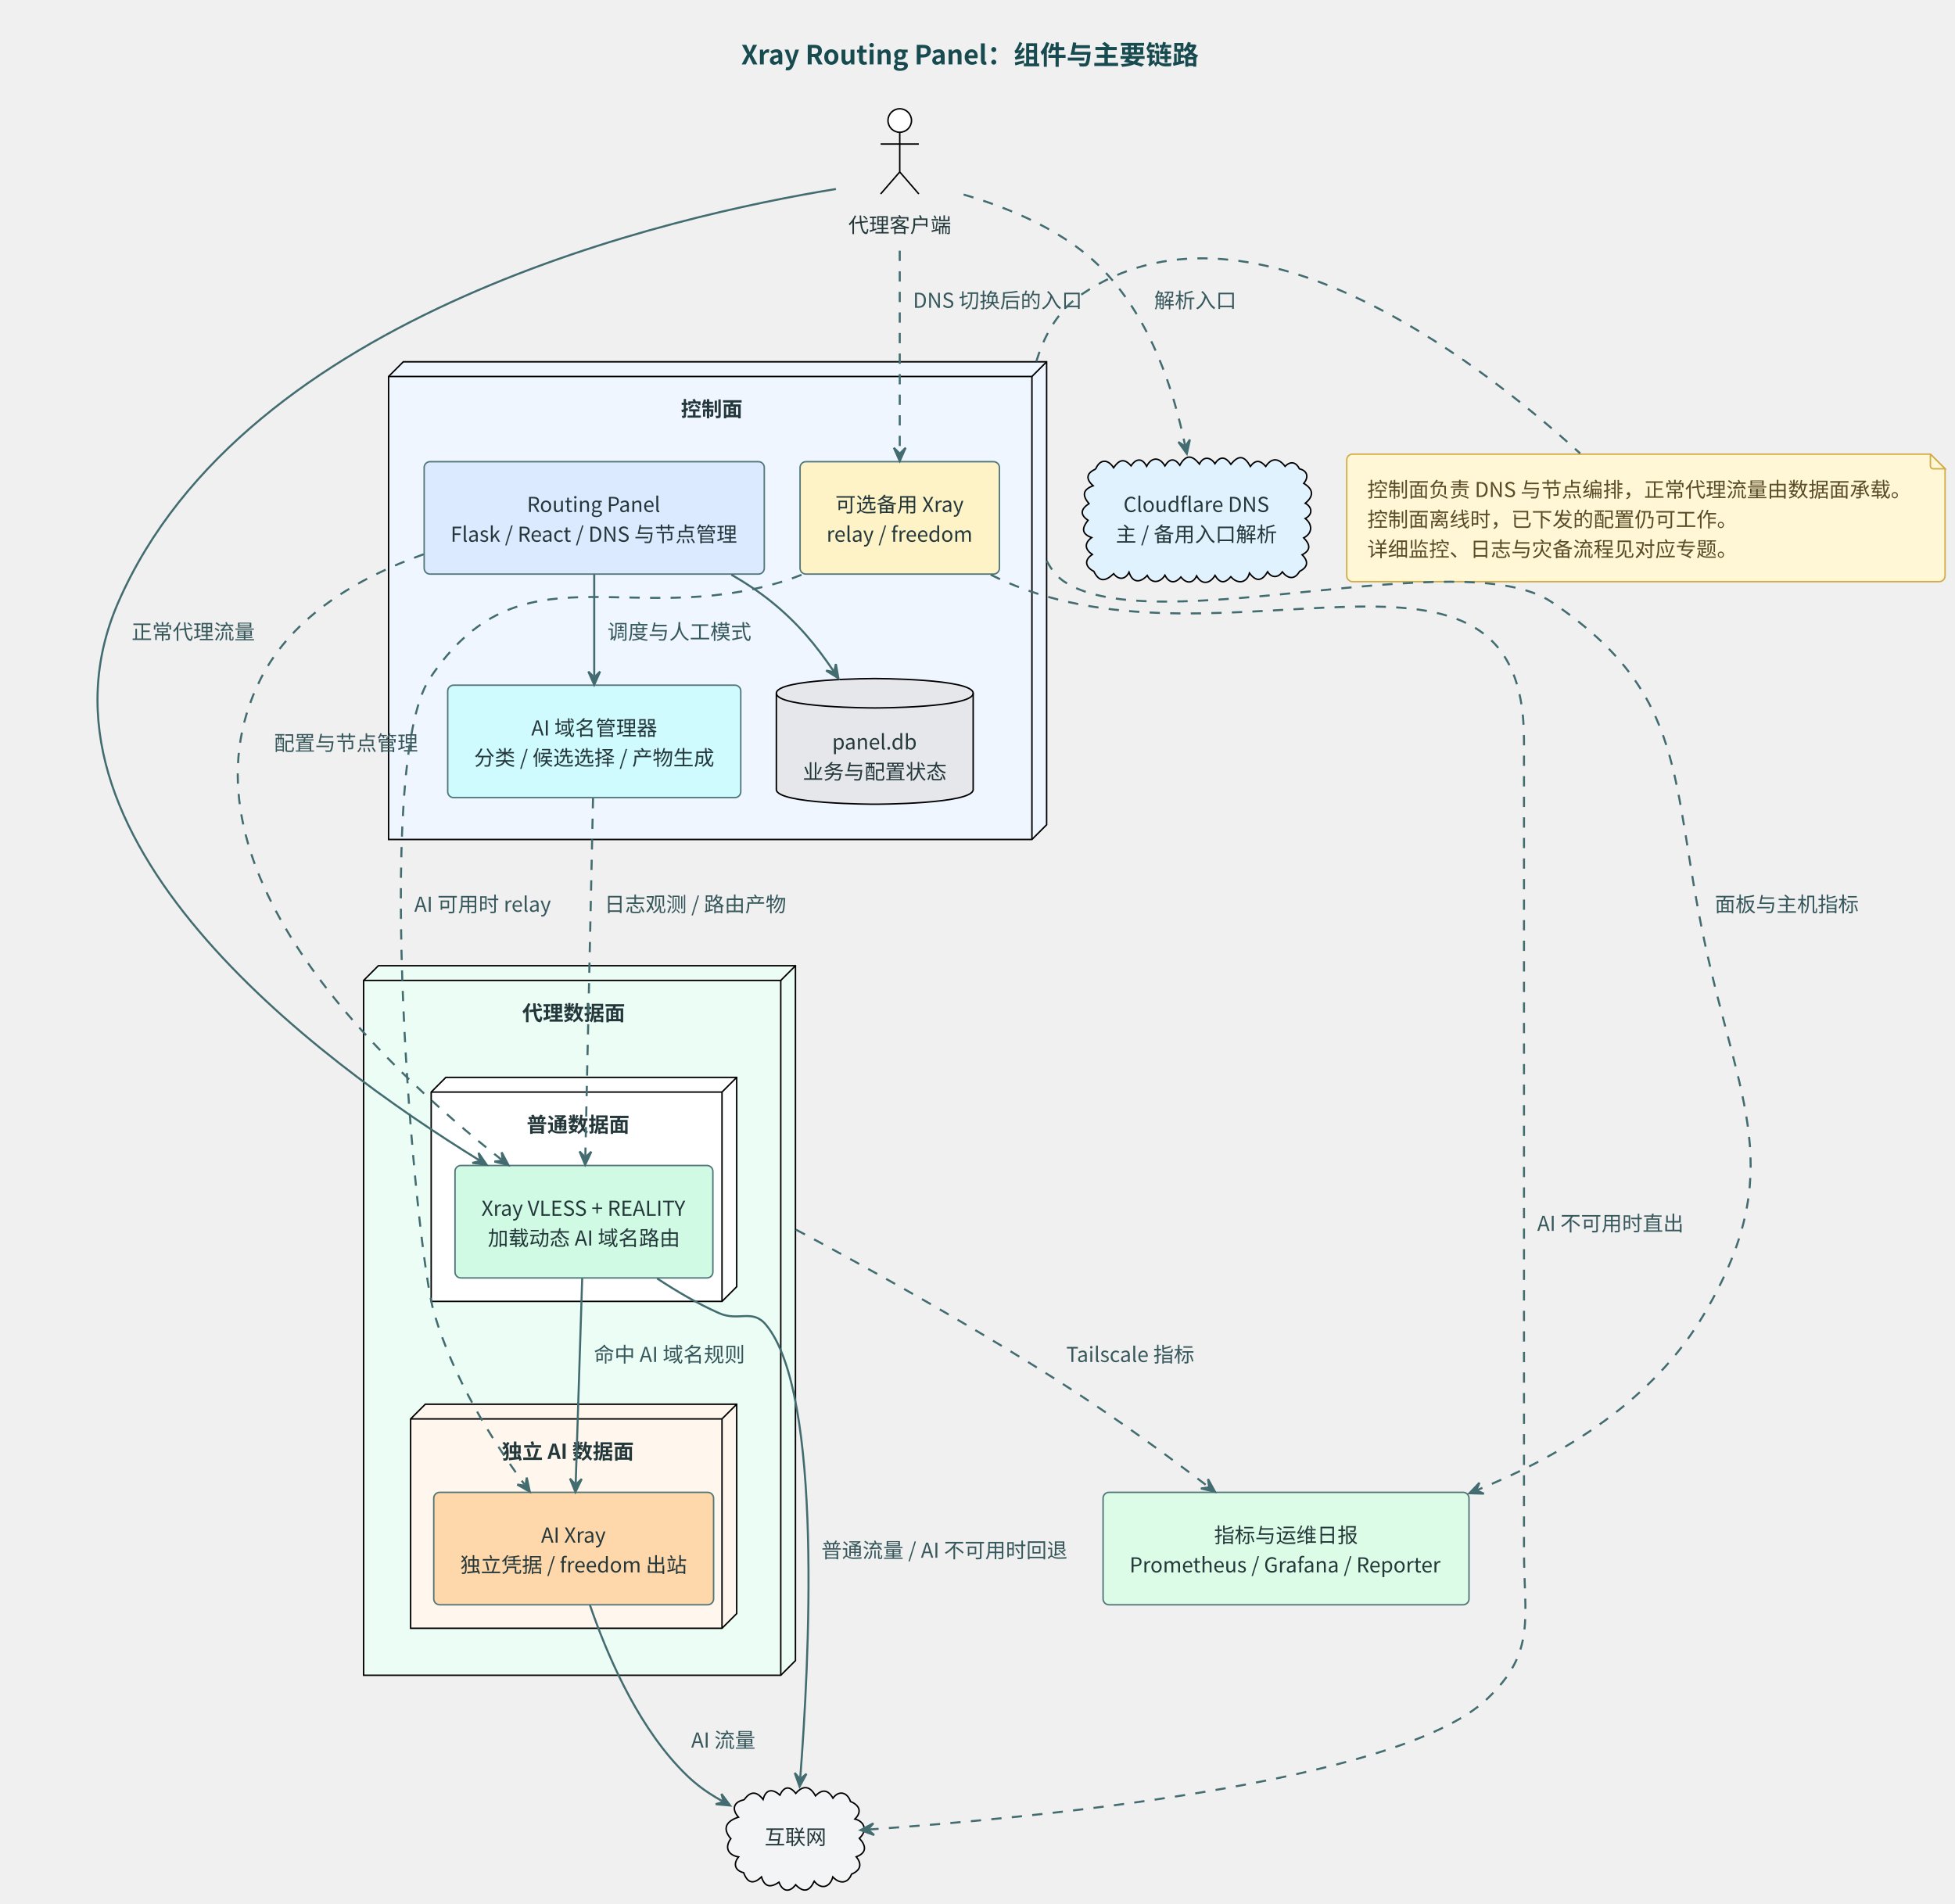
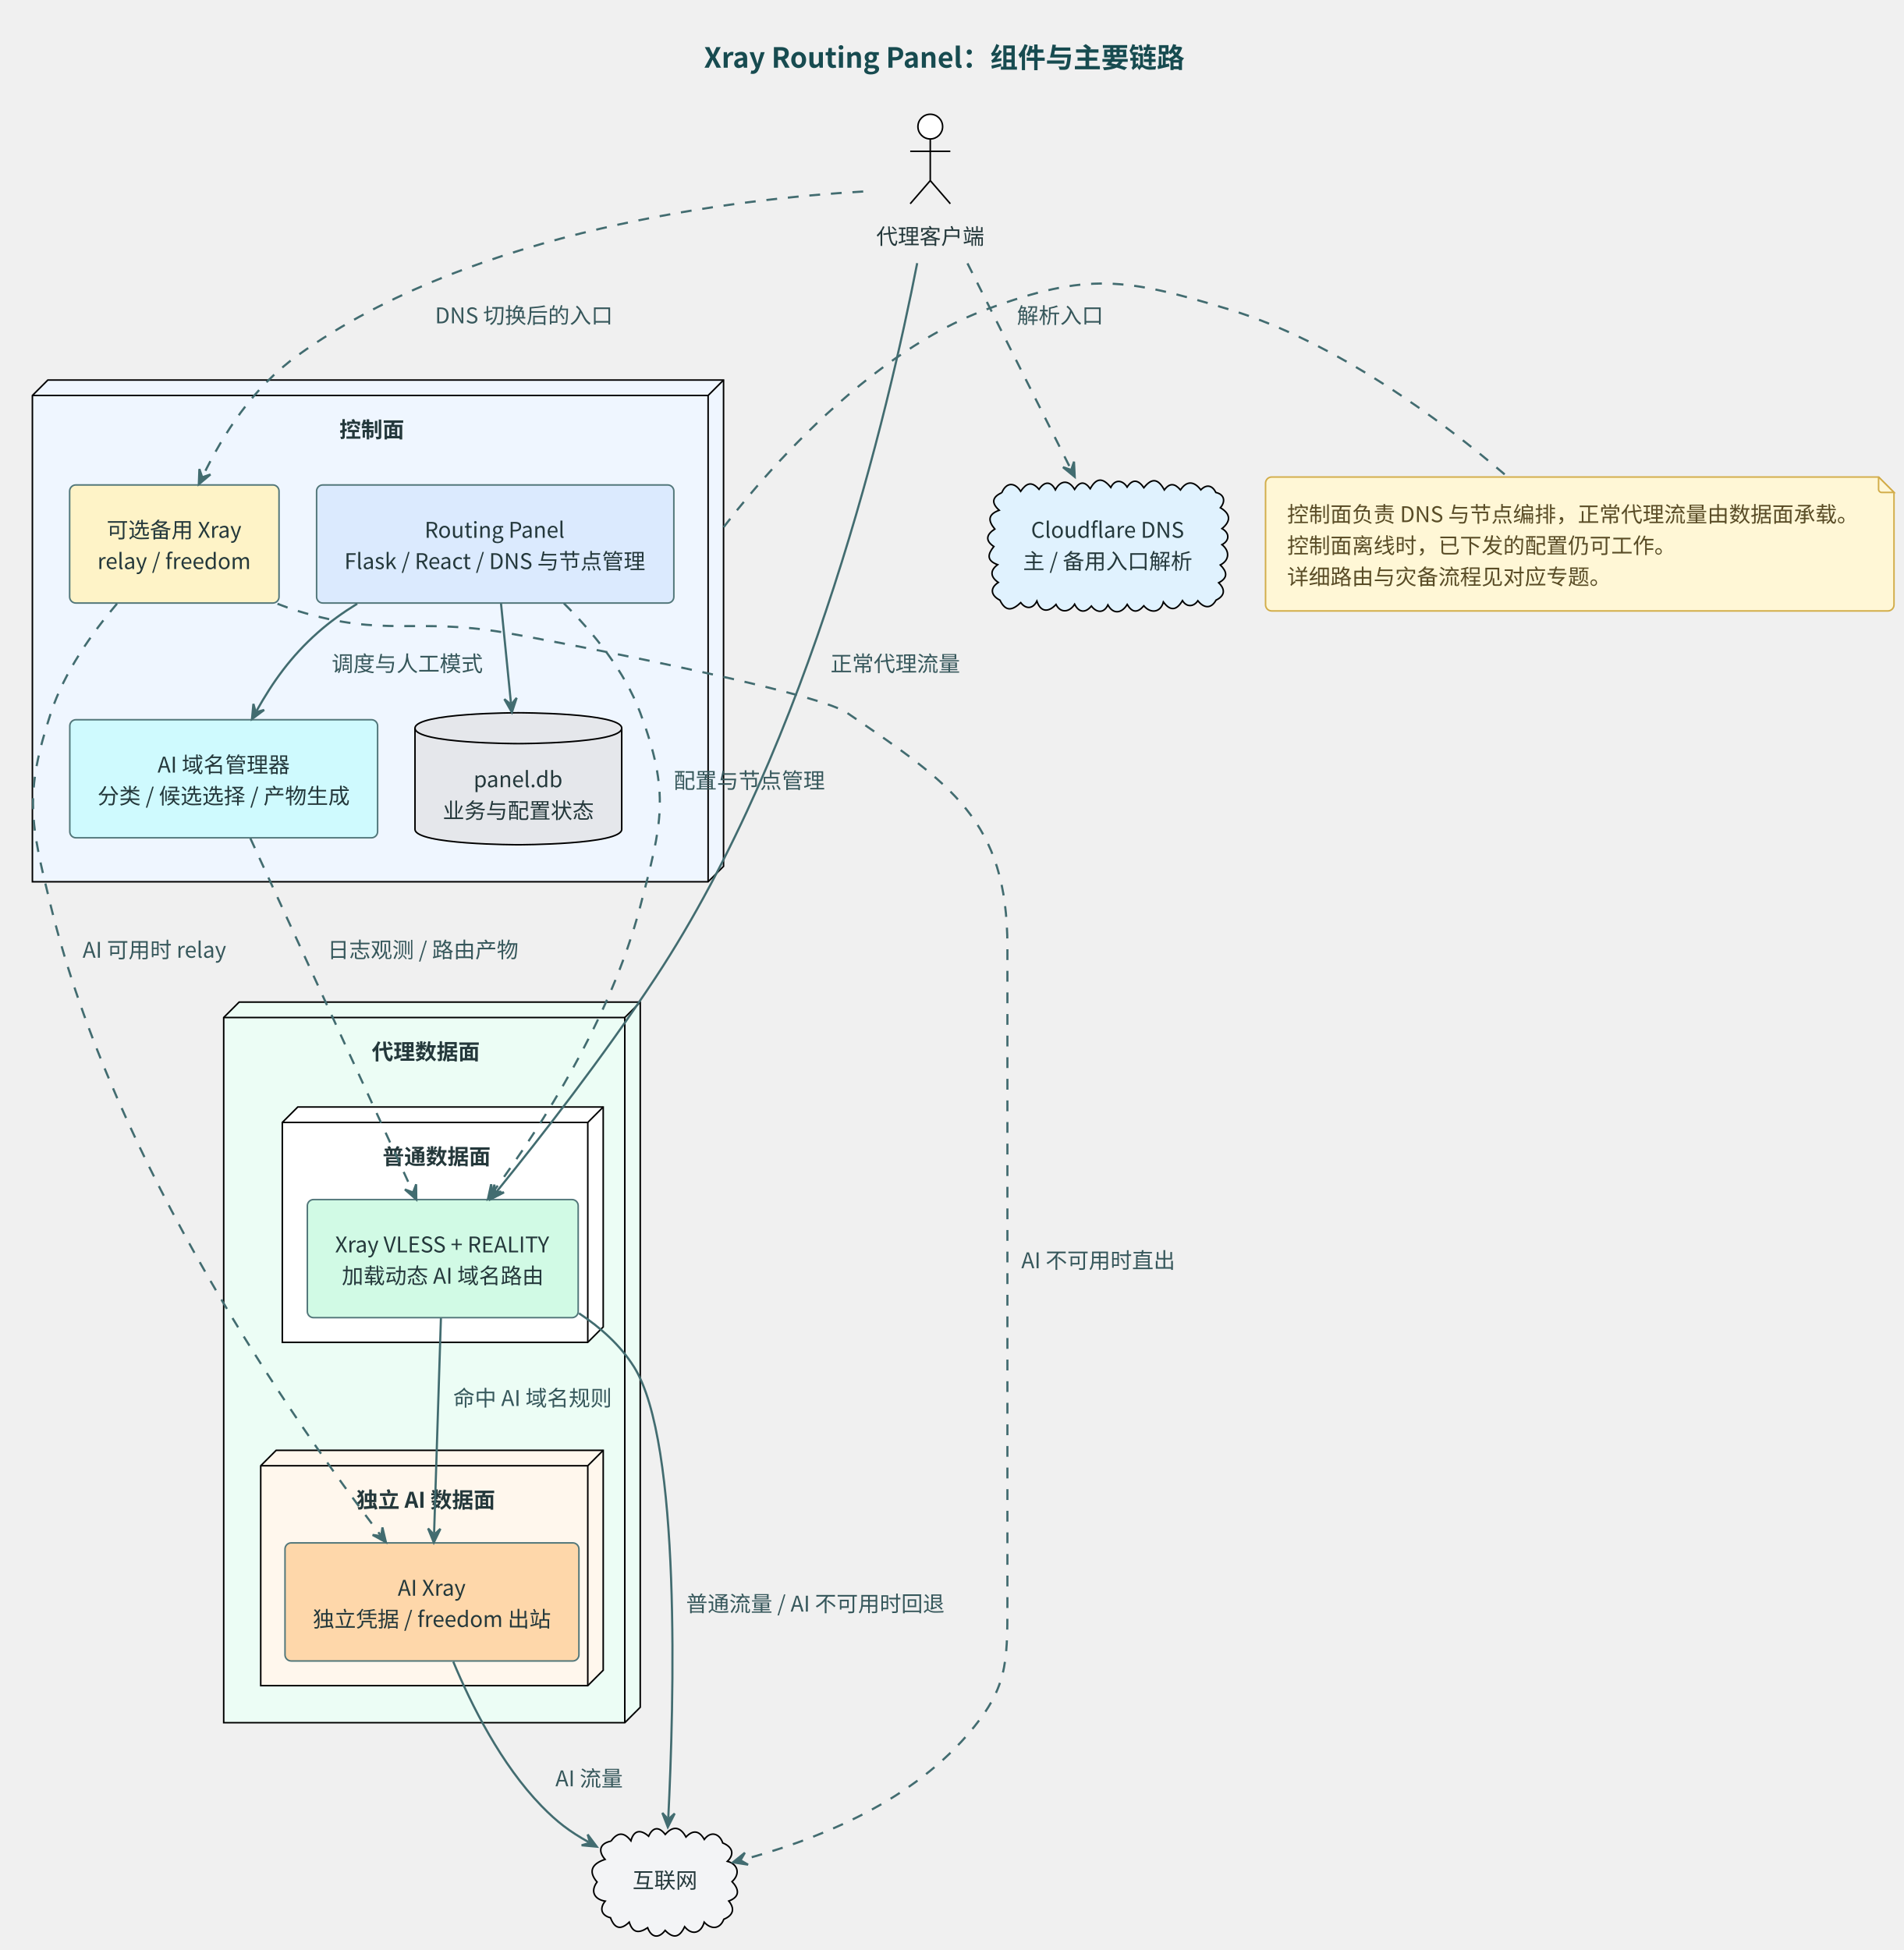
- <svg xmlns="http://www.w3.org/2000/svg" contentStyleType="text/css" data-diagram-type="DESCRIPTION" height="1296px" preserveAspectRatio="none" style="width:1331px;height:1296px;background:#FFFFFF;" version="1.1" viewBox="0 0 1331 1296" width="1331px" zoomAndPan="magnify">
+ <svg xmlns="http://www.w3.org/2000/svg" contentStyleType="text/css" data-diagram-type="DESCRIPTION" height="1264px" preserveAspectRatio="none" style="width:1234px;height:1264px;background:#FFFFFF;" version="1.1" viewBox="0 0 1234 1264" width="1234px" zoomAndPan="magnify">
  <defs />
  <g>
    <g class="title" data-source-line="4">
-       <text fill="#174B50" font-family="Noto Sans CJK SC" font-size="18" font-weight="bold" lengthAdjust="spacing" textLength="312.928" x="504.66" y="43.88">Xray Routing Panel：组件与主要链路</text>
+       <text fill="#174B50" font-family="Noto Sans CJK SC" font-size="18" font-weight="bold" lengthAdjust="spacing" textLength="312.928" x="456.38" y="43.88">Xray Routing Panel：组件与主要链路</text>
    </g>
    <g class="cluster" data-entity="planes" data-source-line="10" data-uid="ent0005" id="cluster_planes">
-       <polygon fill="#ECFDF5" points="247.56,667.564,257.56,657.564,541.56,657.564,541.56,1130.654,531.56,1140.654,247.56,1140.654,247.56,667.564" style="stroke:#000000;stroke-width:1;" />
-       <line style="stroke:#000000;stroke-width:1;" x1="531.56" x2="541.56" y1="667.564" y2="657.564" />
-       <line style="stroke:#000000;stroke-width:1;" x1="247.56" x2="531.56" y1="667.564" y2="667.564" />
-       <line style="stroke:#000000;stroke-width:1;" x1="531.56" x2="531.56" y1="667.564" y2="1140.654" />
-       <text fill="#24383B" font-family="Noto Sans CJK SC" font-size="14" font-weight="bold" lengthAdjust="spacing" textLength="70" x="355.56" y="694.804">代理数据面</text>
+       <polygon fill="#ECFDF5" points="145,659.564,155,649.564,415,649.564,415,1106.654,405,1116.654,145,1116.654,145,659.564" style="stroke:#000000;stroke-width:1;" />
+       <line style="stroke:#000000;stroke-width:1;" x1="405" x2="415" y1="659.564" y2="649.564" />
+       <line style="stroke:#000000;stroke-width:1;" x1="145" x2="405" y1="659.564" y2="659.564" />
+       <line style="stroke:#000000;stroke-width:1;" x1="405" x2="405" y1="659.564" y2="1116.654" />
+       <text fill="#24383B" font-family="Noto Sans CJK SC" font-size="14" font-weight="bold" lengthAdjust="spacing" textLength="70" x="241" y="686.804">代理数据面</text>
    </g>
    <g class="cluster" data-entity="normal" data-source-line="11" data-uid="ent0006" id="cluster_normal">
-       <polygon fill="#FFFFFF" points="293.56,743.564,303.56,733.564,501.56,733.564,501.56,876.104,491.56,886.104,293.56,886.104,293.56,743.564" style="stroke:#000000;stroke-width:1;" />
-       <line style="stroke:#000000;stroke-width:1;" x1="491.56" x2="501.56" y1="743.564" y2="733.564" />
-       <line style="stroke:#000000;stroke-width:1;" x1="293.56" x2="491.56" y1="743.564" y2="743.564" />
-       <line style="stroke:#000000;stroke-width:1;" x1="491.56" x2="491.56" y1="743.564" y2="886.104" />
-       <text fill="#24383B" font-family="Noto Sans CJK SC" font-size="14" font-weight="bold" lengthAdjust="spacing" textLength="70" x="358.56" y="770.804">普通数据面</text>
+       <polygon fill="#FFFFFF" points="183,727.564,193,717.564,391,717.564,391,860.104,381,870.104,183,870.104,183,727.564" style="stroke:#000000;stroke-width:1;" />
+       <line style="stroke:#000000;stroke-width:1;" x1="381" x2="391" y1="727.564" y2="717.564" />
+       <line style="stroke:#000000;stroke-width:1;" x1="183" x2="381" y1="727.564" y2="727.564" />
+       <line style="stroke:#000000;stroke-width:1;" x1="381" x2="381" y1="727.564" y2="870.104" />
+       <text fill="#24383B" font-family="Noto Sans CJK SC" font-size="14" font-weight="bold" lengthAdjust="spacing" textLength="70" x="248" y="754.804">普通数据面</text>
    </g>
    <g class="cluster" data-entity="ai" data-source-line="14" data-uid="ent0008" id="cluster_ai">
-       <polygon fill="#FFF7ED" points="279.56,966.104,289.56,956.104,501.56,956.104,501.56,1098.654,491.56,1108.654,279.56,1108.654,279.56,966.104" style="stroke:#000000;stroke-width:1;" />
-       <line style="stroke:#000000;stroke-width:1;" x1="491.56" x2="501.56" y1="966.104" y2="956.104" />
-       <line style="stroke:#000000;stroke-width:1;" x1="279.56" x2="491.56" y1="966.104" y2="966.104" />
-       <line style="stroke:#000000;stroke-width:1;" x1="491.56" x2="491.56" y1="966.104" y2="1108.654" />
-       <text fill="#24383B" font-family="Noto Sans CJK SC" font-size="14" font-weight="bold" lengthAdjust="spacing" textLength="89.95" x="341.585" y="993.344">独立 AI 数据面</text>
+       <polygon fill="#FFF7ED" points="169,950.104,179,940.104,391,940.104,391,1082.654,381,1092.654,169,1092.654,169,950.104" style="stroke:#000000;stroke-width:1;" />
+       <line style="stroke:#000000;stroke-width:1;" x1="381" x2="391" y1="950.104" y2="940.104" />
+       <line style="stroke:#000000;stroke-width:1;" x1="169" x2="381" y1="950.104" y2="950.104" />
+       <line style="stroke:#000000;stroke-width:1;" x1="381" x2="381" y1="950.104" y2="1092.654" />
+       <text fill="#24383B" font-family="Noto Sans CJK SC" font-size="14" font-weight="bold" lengthAdjust="spacing" textLength="89.95" x="231.025" y="977.344">独立 AI 数据面</text>
    </g>
    <g class="cluster" data-entity="control" data-source-line="18" data-uid="ent0010" id="cluster_control">
-       <polygon fill="#EFF6FF" points="264.56,256.344,274.56,246.344,712.56,246.344,712.56,561.564,702.56,571.564,264.56,571.564,264.56,256.344" style="stroke:#000000;stroke-width:1;" />
-       <line style="stroke:#000000;stroke-width:1;" x1="702.56" x2="712.56" y1="256.344" y2="246.344" />
-       <line style="stroke:#000000;stroke-width:1;" x1="264.56" x2="702.56" y1="256.344" y2="256.344" />
-       <line style="stroke:#000000;stroke-width:1;" x1="702.56" x2="702.56" y1="256.344" y2="571.564" />
-       <text fill="#24383B" font-family="Noto Sans CJK SC" font-size="14" font-weight="bold" lengthAdjust="spacing" textLength="42" x="463.56" y="283.584">控制面</text>
+       <polygon fill="#EFF6FF" points="21,256.344,31,246.344,469,246.344,469,561.564,459,571.564,21,571.564,21,256.344" style="stroke:#000000;stroke-width:1;" />
+       <line style="stroke:#000000;stroke-width:1;" x1="459" x2="469" y1="256.344" y2="246.344" />
+       <line style="stroke:#000000;stroke-width:1;" x1="21" x2="459" y1="256.344" y2="256.344" />
+       <line style="stroke:#000000;stroke-width:1;" x1="459" x2="459" y1="256.344" y2="571.564" />
+       <text fill="#24383B" font-family="Noto Sans CJK SC" font-size="14" font-weight="bold" lengthAdjust="spacing" textLength="42" x="220" y="283.584">控制面</text>
    </g>
    <g class="entity" data-entity="normalXray" data-source-line="12" data-uid="ent0007" id="entity_normalXray">
-       <rect fill="#D1FAE5" height="76.544" rx="4" ry="4" style="stroke:#52777A;stroke-width:1;" width="175.565" x="309.78" y="793.564" />
-       <text fill="#24383B" font-family="Noto Sans CJK SC" font-size="14" lengthAdjust="spacing" textLength="139.565" x="327.78" y="827.804">Xray VLESS + REALITY</text>
-       <text fill="#24383B" font-family="Noto Sans CJK SC" font-size="14" lengthAdjust="spacing" textLength="130.885" x="332.12" y="848.076">加载动态 AI 域名路由</text>
+       <rect fill="#D1FAE5" height="76.544" rx="4" ry="4" style="stroke:#52777A;stroke-width:1;" width="175.565" x="199.22" y="777.564" />
+       <text fill="#24383B" font-family="Noto Sans CJK SC" font-size="14" lengthAdjust="spacing" textLength="139.565" x="217.22" y="811.804">Xray VLESS + REALITY</text>
+       <text fill="#24383B" font-family="Noto Sans CJK SC" font-size="14" lengthAdjust="spacing" textLength="130.885" x="221.56" y="832.076">加载动态 AI 域名路由</text>
    </g>
    <g class="entity" data-entity="aiXray" data-source-line="15" data-uid="ent0009" id="entity_aiXray">
-       <rect fill="#FED7AA" height="76.544" rx="4" ry="4" style="stroke:#52777A;stroke-width:1;" width="190.517" x="295.31" y="1016.104" />
-       <text fill="#24383B" font-family="Noto Sans CJK SC" font-size="14" lengthAdjust="spacing" textLength="44.38" x="368.379" y="1050.344">AI Xray</text>
-       <text fill="#24383B" font-family="Noto Sans CJK SC" font-size="14" lengthAdjust="spacing" textLength="154.517" x="313.31" y="1070.616">独立凭据 / freedom 出站</text>
+       <rect fill="#FED7AA" height="76.544" rx="4" ry="4" style="stroke:#52777A;stroke-width:1;" width="190.517" x="184.74" y="1000.104" />
+       <text fill="#24383B" font-family="Noto Sans CJK SC" font-size="14" lengthAdjust="spacing" textLength="44.38" x="257.809" y="1034.344">AI Xray</text>
+       <text fill="#24383B" font-family="Noto Sans CJK SC" font-size="14" lengthAdjust="spacing" textLength="154.517" x="202.74" y="1054.616">独立凭据 / freedom 出站</text>
    </g>
    <g class="entity" data-entity="panel" data-source-line="19" data-uid="ent0011" id="entity_panel">
-       <rect fill="#DBEAFE" height="76.544" rx="4" ry="4" style="stroke:#52777A;stroke-width:1;" width="231.565" x="288.78" y="314.344" />
-       <text fill="#24383B" font-family="Noto Sans CJK SC" font-size="14" lengthAdjust="spacing" textLength="91.588" x="358.769" y="348.584">Routing Panel</text>
-       <text fill="#24383B" font-family="Noto Sans CJK SC" font-size="14" lengthAdjust="spacing" textLength="195.565" x="306.78" y="368.856">Flask / React / DNS 与节点管理</text>
+       <rect fill="#DBEAFE" height="76.544" rx="4" ry="4" style="stroke:#52777A;stroke-width:1;" width="231.565" x="205.22" y="314.344" />
+       <text fill="#24383B" font-family="Noto Sans CJK SC" font-size="14" lengthAdjust="spacing" textLength="91.588" x="275.209" y="348.584">Routing Panel</text>
+       <text fill="#24383B" font-family="Noto Sans CJK SC" font-size="14" lengthAdjust="spacing" textLength="195.565" x="223.22" y="368.856">Flask / React / DNS 与节点管理</text>
    </g>
    <g class="entity" data-entity="manager" data-source-line="20" data-uid="ent0012" id="entity_manager">
-       <rect fill="#CFFAFE" height="76.544" rx="4" ry="4" style="stroke:#52777A;stroke-width:1;" width="199.519" x="304.81" y="466.524" />
-       <text fill="#24383B" font-family="Noto Sans CJK SC" font-size="14" lengthAdjust="spacing" textLength="85.75" x="361.695" y="500.764">AI 域名管理器</text>
-       <text fill="#24383B" font-family="Noto Sans CJK SC" font-size="14" lengthAdjust="spacing" textLength="163.519" x="322.81" y="521.036">分类 / 候选选择 / 产物生成</text>
+       <rect fill="#CFFAFE" height="76.544" rx="4" ry="4" style="stroke:#52777A;stroke-width:1;" width="199.519" x="45.24" y="466.524" />
+       <text fill="#24383B" font-family="Noto Sans CJK SC" font-size="14" lengthAdjust="spacing" textLength="85.75" x="102.125" y="500.764">AI 域名管理器</text>
+       <text fill="#24383B" font-family="Noto Sans CJK SC" font-size="14" lengthAdjust="spacing" textLength="163.519" x="63.24" y="521.036">分类 / 候选选择 / 产物生成</text>
    </g>
    <g class="entity" data-entity="db" data-source-line="21" data-uid="ent0013" id="entity_db">
-       <path d="M528.56,472.024 C528.56,462.024 595.56,462.024 595.56,462.024 C595.56,462.024 662.56,462.024 662.56,472.024 L662.56,537.568 C662.56,547.568 595.56,547.568 595.56,547.568 C595.56,547.568 528.56,547.568 528.56,537.568 L528.56,472.024" fill="#E5E7EB" style="stroke:#000000;stroke-width:1;" />
-       <path d="M528.56,472.024 C528.56,482.024 595.56,482.024 595.56,482.024 C595.56,482.024 662.56,482.024 662.56,472.024" fill="none" style="stroke:#000000;stroke-width:1;" />
-       <text fill="#24383B" font-family="Noto Sans CJK SC" font-size="14" lengthAdjust="spacing" textLength="58.058" x="566.531" y="510.264">panel.db</text>
-       <text fill="#24383B" font-family="Noto Sans CJK SC" font-size="14" lengthAdjust="spacing" textLength="98" x="546.56" y="530.536">业务与配置状态</text>
+       <path d="M269,472.024 C269,462.024 336,462.024 336,462.024 C336,462.024 403,462.024 403,472.024 L403,537.568 C403,547.568 336,547.568 336,547.568 C336,547.568 269,547.568 269,537.568 L269,472.024" fill="#E5E7EB" style="stroke:#000000;stroke-width:1;" />
+       <path d="M269,472.024 C269,482.024 336,482.024 336,482.024 C336,482.024 403,482.024 403,472.024" fill="none" style="stroke:#000000;stroke-width:1;" />
+       <text fill="#24383B" font-family="Noto Sans CJK SC" font-size="14" lengthAdjust="spacing" textLength="58.058" x="306.971" y="510.264">panel.db</text>
+       <text fill="#24383B" font-family="Noto Sans CJK SC" font-size="14" lengthAdjust="spacing" textLength="98" x="287" y="530.536">业务与配置状态</text>
    </g>
    <g class="entity" data-entity="backup" data-source-line="22" data-uid="ent0014" id="entity_backup">
-       <rect fill="#FEF3C7" height="76.544" rx="4" ry="4" style="stroke:#52777A;stroke-width:1;" width="135.722" x="544.7" y="314.344" />
-       <text fill="#24383B" font-family="Noto Sans CJK SC" font-size="14" lengthAdjust="spacing" textLength="87.766" x="568.678" y="348.584">可选备用 Xray</text>
-       <text fill="#24383B" font-family="Noto Sans CJK SC" font-size="14" lengthAdjust="spacing" textLength="99.722" x="562.7" y="368.856">relay / freedom</text>
+       <rect fill="#FEF3C7" height="76.544" rx="4" ry="4" style="stroke:#52777A;stroke-width:1;" width="135.722" x="45.14" y="314.344" />
+       <text fill="#24383B" font-family="Noto Sans CJK SC" font-size="14" lengthAdjust="spacing" textLength="87.766" x="69.118" y="348.584">可选备用 Xray</text>
+       <text fill="#24383B" font-family="Noto Sans CJK SC" font-size="14" lengthAdjust="spacing" textLength="99.722" x="63.14" y="368.856">relay / freedom</text>
    </g>
    <g class="entity" data-entity="client" data-source-line="6" data-uid="ent0002" id="entity_client">
-       <ellipse cx="612.56" cy="82.064" fill="#FFFFFF" rx="8" ry="8" style="stroke:#000000;stroke-width:1;" />
-       <path d="M612.56,90.064 L612.56,117.064 M599.56,98.064 L625.56,98.064 M612.56,117.064 L599.56,132.064 M612.56,117.064 L625.56,132.064" fill="none" style="stroke:#000000;stroke-width:1;" />
-       <text fill="#24383B" font-family="Noto Sans CJK SC" font-size="14" lengthAdjust="spacing" textLength="70" x="577.56" y="158.304">代理客户端</text>
+       <ellipse cx="603" cy="82.064" fill="#FFFFFF" rx="8" ry="8" style="stroke:#000000;stroke-width:1;" />
+       <path d="M603,90.064 L603,117.064 M590,98.064 L616,98.064 M603,117.064 L590,132.064 M603,117.064 L616,132.064" fill="none" style="stroke:#000000;stroke-width:1;" />
+       <text fill="#24383B" font-family="Noto Sans CJK SC" font-size="14" lengthAdjust="spacing" textLength="70" x="568" y="158.304">代理客户端</text>
    </g>
    <g class="entity" data-entity="dns" data-source-line="7" data-uid="ent0003" id="entity_dns">
-       <path d="M745.931,319.377 C748.786,312.48 754.334,312.431 758.143,318.477 C761.757,313.219 765.26,311.646 770.048,317.182 C773.38,312.092 777.637,311.613 780.655,317.486 C784.024,310.984 789.453,311.05 793.096,317.216 C796.304,312.08 799.6,311.704 803.249,316.777 C807.377,309.304 811.631,309.73 816.584,315.974 C819.228,310.46 824.275,311.103 827.154,315.729 C830.896,309.978 834.678,311.301 838.013,316.147 C843.416,309.378 847.351,310.454 851.27,317.565 C854.88,312.766 858.137,313.373 861.736,317.578 C865.907,311.282 870.709,311.983 874.919,317.536 C878.706,313.667 882.376,314.617 884.697,319.226 C890.377,320.555 891.021,325.108 887.61,329.114 C894.222,333.067 894.647,337.711 888.658,342.64 C893.541,345.334 893.827,350.373 888.626,353.037 C893.716,357.02 893.654,363.112 887.578,366.207 C891.859,370.481 892.845,374.47 886.498,377.749 C890.961,382.058 890.546,386.227 884.804,388.999 C881.414,395.021 876.754,394.106 873,389.399 C870.289,393.451 865.682,393.714 863.034,389.325 C859.267,395.611 855.319,396.438 850.664,390.202 C848.76,397.322 842.282,397.766 837.989,392.684 C833.868,397.429 830.504,397.246 827.205,391.814 C823.888,397.392 818.296,398.659 814.684,392.119 C812.046,397.765 807.312,397.228 803.99,392.848 C800.104,397.515 795.899,397.162 793.127,391.658 C790.159,396.581 784.168,397.985 781.06,391.811 C776.355,396.943 771.158,397.08 768.658,389.635 C766.186,394.721 761.583,395.089 758.21,390.621 C752.881,395.635 748.528,396.873 744.717,389.028 C739.093,386.185 737.76,381.435 743.666,377.536 C738.62,374.092 738.006,369.878 743.215,366.031 C735.937,363.336 736.713,359.299 740.77,354.251 C734.77,350.236 736.134,346.325 741.389,342.924 C736.814,337.448 736.929,333.44 744.242,330.75 C739.124,326.194 739.479,322.215 745.931,319.377" fill="#E0F2FE" style="stroke:#000000;stroke-width:1;" />
-       <text fill="#24383B" font-family="Noto Sans CJK SC" font-size="14" lengthAdjust="spacing" textLength="99.4" x="764.86" y="348.584">Cloudflare DNS</text>
-       <text fill="#24383B" font-family="Noto Sans CJK SC" font-size="14" lengthAdjust="spacing" textLength="109.76" x="759.68" y="368.856">主 / 备用入口解析</text>
+       <path d="M649.371,319.377 C652.226,312.48 657.774,312.431 661.583,318.477 C665.197,313.219 668.7,311.646 673.488,317.182 C676.82,312.092 681.077,311.613 684.095,317.486 C687.464,310.984 692.893,311.05 696.537,317.216 C699.744,312.08 703.04,311.704 706.689,316.777 C710.817,309.304 715.071,309.73 720.024,315.974 C722.668,310.46 727.715,311.103 730.594,315.729 C734.337,309.978 738.118,311.301 741.453,316.147 C746.856,309.378 750.791,310.454 754.71,317.565 C758.32,312.766 761.577,313.373 765.176,317.578 C769.347,311.282 774.149,311.983 778.359,317.536 C782.146,313.667 785.816,314.617 788.137,319.226 C793.817,320.555 794.461,325.108 791.049,329.114 C797.662,333.067 798.087,337.711 792.098,342.64 C796.981,345.334 797.267,350.373 792.066,353.037 C797.156,357.02 797.094,363.112 791.018,366.207 C795.299,370.481 796.285,374.47 789.938,377.749 C794.401,382.058 793.986,386.227 788.244,388.999 C784.854,395.021 780.194,394.106 776.44,389.399 C773.729,393.451 769.122,393.714 766.474,389.325 C762.707,395.611 758.759,396.438 754.104,390.202 C752.201,397.322 745.722,397.766 741.429,392.684 C737.308,397.429 733.944,397.246 730.644,391.814 C727.328,397.392 721.736,398.659 718.124,392.119 C715.486,397.765 710.752,397.228 707.43,392.848 C703.543,397.515 699.339,397.162 696.567,391.658 C693.599,396.581 687.609,397.985 684.5,391.811 C679.794,396.943 674.597,397.08 672.098,389.635 C669.626,394.721 665.023,395.089 661.65,390.621 C656.321,395.635 651.968,396.873 648.157,389.028 C642.533,386.185 641.2,381.435 647.106,377.536 C642.06,374.092 641.446,369.878 646.655,366.031 C639.377,363.336 640.153,359.299 644.21,354.251 C638.21,350.236 639.573,346.325 644.829,342.924 C640.254,337.448 640.369,333.44 647.682,330.75 C642.564,326.194 642.919,322.215 649.371,319.377" fill="#E0F2FE" style="stroke:#000000;stroke-width:1;" />
+       <text fill="#24383B" font-family="Noto Sans CJK SC" font-size="14" lengthAdjust="spacing" textLength="99.4" x="668.3" y="348.584">Cloudflare DNS</text>
+       <text fill="#24383B" font-family="Noto Sans CJK SC" font-size="14" lengthAdjust="spacing" textLength="109.76" x="663.12" y="368.856">主 / 备用入口解析</text>
    </g>
    <g class="entity" data-entity="internet" data-source-line="8" data-uid="ent0004" id="entity_internet">
-       <path d="M506.619,1225.442 C510.822,1219.47 515.12,1219.45 519.521,1225.226 C521.438,1217.998 526.051,1217.855 530.988,1222.245 C533.782,1216.107 537.776,1215.926 541.775,1221.095 C546.884,1215.158 551.651,1216.166 555.197,1222.769 C559.84,1217.939 563.827,1218.617 567.077,1224.339 C571.331,1218.546 577.047,1220.546 579.034,1226.623 C584.837,1228.906 587.227,1233.473 582.036,1238.529 C589.169,1240.384 590.402,1246.925 585.069,1251.66 C589.591,1256.491 590.489,1261.468 582.939,1264.257 C587.211,1269.468 585.646,1273.601 579.75,1276.065 C577.102,1282.839 571.377,1282.705 567.014,1277.961 C565.13,1284.905 559.25,1286.986 554.347,1280.896 C551.177,1287.649 547.239,1289.071 541.705,1283.279 C537.539,1288.826 532.732,1287.984 530.368,1281.57 C524.738,1285.252 520.728,1285.196 518.422,1277.939 C512.911,1283.319 508.889,1282.128 506.293,1275.092 C500.284,1273.612 499.032,1268.969 502.838,1264.336 C495.828,1263.203 493.062,1257.953 497.575,1251.931 C491.144,1244.504 495.143,1239.73 502.76,1237.272 C498.031,1231.913 499.28,1226.864 506.619,1225.442" fill="#F3F4F6" style="stroke:#000000;stroke-width:1;" />
-       <text fill="#24383B" font-family="Noto Sans CJK SC" font-size="14" lengthAdjust="spacing" textLength="42" x="520.56" y="1255.894">互联网</text>
+       <path d="M396.059,1193.442 C400.262,1187.47 404.56,1187.45 408.961,1193.226 C410.878,1185.998 415.491,1185.855 420.428,1190.245 C423.222,1184.107 427.216,1183.926 431.215,1189.095 C436.324,1183.158 441.091,1184.166 444.637,1190.769 C449.28,1185.939 453.267,1186.617 456.517,1192.339 C460.771,1186.546 466.487,1188.546 468.474,1194.623 C474.277,1196.906 476.667,1201.473 471.476,1206.529 C478.609,1208.384 479.842,1214.925 474.51,1219.66 C479.031,1224.491 479.929,1229.468 472.379,1232.257 C476.651,1237.468 475.086,1241.601 469.19,1244.065 C466.543,1250.839 460.817,1250.705 456.454,1245.961 C454.57,1252.905 448.69,1254.986 443.787,1248.896 C440.617,1255.649 436.679,1257.071 431.145,1251.279 C426.979,1256.826 422.172,1255.984 419.808,1249.57 C414.178,1253.252 410.168,1253.196 407.862,1245.939 C402.351,1251.319 398.329,1250.128 395.733,1243.092 C389.724,1241.612 388.472,1236.969 392.278,1232.336 C385.268,1231.203 382.502,1225.953 387.015,1219.931 C380.584,1212.504 384.583,1207.73 392.2,1205.272 C387.471,1199.913 388.72,1194.864 396.059,1193.442" fill="#F3F4F6" style="stroke:#000000;stroke-width:1;" />
+       <text fill="#24383B" font-family="Noto Sans CJK SC" font-size="14" lengthAdjust="spacing" textLength="42" x="410" y="1223.894">互联网</text>
    </g>
-     <g class="entity" data-entity="observability" data-source-line="24" data-uid="ent0015" id="entity_observability">
-       <rect fill="#DCFCE7" height="76.544" rx="4" ry="4" style="stroke:#52777A;stroke-width:1;" width="249.121" x="751" y="1016.104" />
-       <text fill="#24383B" font-family="Noto Sans CJK SC" font-size="14" lengthAdjust="spacing" textLength="98" x="826.561" y="1050.344">指标与运维日报</text>
-       <text fill="#24383B" font-family="Noto Sans CJK SC" font-size="14" lengthAdjust="spacing" textLength="213.121" x="769" y="1070.616">Prometheus / Grafana / Reporter</text>
+     <g class="entity" data-entity="GMN27" data-source-line="41" data-uid="ent0028" id="entity_GMN27">
+       <path d="M820.32,313.204 L820.32,392.02 A4,4 0 0 0 824.32,396.02 L1223.688,396.02 A4,4 0 0 0 1227.688,392.02 L1227.688,319.204 L1217.688,309.204 L824.32,309.204 A4,4 0 0 0 820.32,313.204" fill="#FFF7D6" style="stroke:#D2AD4A;stroke-width:1;" />
+       <path d="M1217.688,309.204 L1217.688,317.204 A2,2 0 0 0 1219.688,319.204 L1227.688,319.204 L1217.688,309.204" fill="#FFF7D6" style="stroke:#D2AD4A;stroke-width:1;" />
+       <text fill="#594C26" font-family="Noto Sans CJK SC" font-size="14" lengthAdjust="spacing" textLength="370.368" x="834.32" y="338.444">控制面负责 DNS 与节点编排，正常代理流量由数据面承载。</text>
+       <text fill="#594C26" font-family="Noto Sans CJK SC" font-size="14" lengthAdjust="spacing" textLength="251.999" x="834.32" y="358.716">控制面离线时，已下发的配置仍可工作。</text>
+       <text fill="#594C26" font-family="Noto Sans CJK SC" font-size="14" lengthAdjust="spacing" textLength="209.999" x="834.32" y="378.988">详细路由与灾备流程见对应专题。</text>
    </g>
-     <g class="entity" data-entity="GMN30" data-source-line="44" data-uid="ent0031" id="entity_GMN30">
-       <path d="M916.88,313.204 L916.88,392.02 A4,4 0 0 0 920.88,396.02 L1320.248,396.02 A4,4 0 0 0 1324.248,392.02 L1324.248,319.204 L1314.248,309.204 L920.88,309.204 A4,4 0 0 0 916.88,313.204" fill="#FFF7D6" style="stroke:#D2AD4A;stroke-width:1;" />
-       <path d="M1314.248,309.204 L1314.248,317.204 A2,2 0 0 0 1316.248,319.204 L1324.248,319.204 L1314.248,309.204" fill="#FFF7D6" style="stroke:#D2AD4A;stroke-width:1;" />
-       <text fill="#594C26" font-family="Noto Sans CJK SC" font-size="14" lengthAdjust="spacing" textLength="370.368" x="930.88" y="338.444">控制面负责 DNS 与节点编排，正常代理流量由数据面承载。</text>
-       <text fill="#594C26" font-family="Noto Sans CJK SC" font-size="14" lengthAdjust="spacing" textLength="251.999" x="930.88" y="358.716">控制面离线时，已下发的配置仍可工作。</text>
-       <text fill="#594C26" font-family="Noto Sans CJK SC" font-size="14" lengthAdjust="spacing" textLength="251.999" x="930.88" y="378.988">详细监控、日志与灾备流程见对应专题。</text>
+     <g class="link" data-entity-1="client" data-entity-2="dns" data-source-line="25" data-uid="lnk15" id="link_client_dns">
+       <path d="M627.11,170.694 C647.66,211.594 674.216,264.473 693.936,303.723" fill="none" id="client-to-dns" style="stroke:#426C70;stroke-width:1.4;stroke-dasharray:7,7;" />
+       <polygon fill="#426C70" points="696.63,309.084,696.164,299.246,694.385,304.616,689.015,302.838,696.63,309.084" style="stroke:#426C70;stroke-width:1.4;" />
+       <text fill="#36575B" font-family="Noto Sans CJK SC" font-size="14" lengthAdjust="spacing" textLength="56" x="659.2" y="209.584">解析入口</text>
    </g>
-     <g class="link" data-entity-1="client" data-entity-2="dns" data-source-line="26" data-uid="lnk16" id="link_client_dns">
-       <path d="M656.04,132.464 C686.44,141.334 726.01,157.284 751.56,184.344 C784.16,218.854 799.078,265.99 806.788,303.06" fill="none" id="client-to-dns" style="stroke:#426C70;stroke-width:1.4;stroke-dasharray:7,7;" />
-       <polygon fill="#426C70" points="808.01,308.934,810.093,299.308,806.992,304.039,802.261,300.937,808.01,308.934" style="stroke:#426C70;stroke-width:1.4;" />
-       <text fill="#36575B" font-family="Noto Sans CJK SC" font-size="14" lengthAdjust="spacing" textLength="56" x="785.76" y="209.584">解析入口</text>
+     <g class="link" data-entity-1="client" data-entity-2="normalXray" data-source-line="26" data-uid="lnk16" id="link_client_normalXray">
+       <path d="M594.52,170.574 C576.04,265.384 525.5,481.024 425,633.564 C390.94,685.254 350.724,736.83 321.674,772.73" fill="none" id="client-to-normalXray" style="stroke:#426C70;stroke-width:1.4;" />
+       <polygon fill="#426C70" points="317.9,777.394,326.671,772.914,321.045,773.507,320.452,767.881,317.9,777.394" style="stroke:#426C70;stroke-width:1.4;" />
+       <text fill="#36575B" font-family="Noto Sans CJK SC" font-size="14" lengthAdjust="spacing" textLength="84" x="538.33" y="435.264">正常代理流量</text>
    </g>
-     <g class="link" data-entity-1="client" data-entity-2="normalXray" data-source-line="27" data-uid="lnk17" id="link_client_normalXray">
-       <path d="M569.11,128.694 C458.15,146.734 167.02,212.104 80.56,410.024 C11,569.274 214.204,720.792 326.244,789.952" fill="none" id="client-to-normalXray" style="stroke:#426C70;stroke-width:1.4;" />
-       <polygon fill="#426C70" points="331.35,793.104,325.793,784.973,327.095,790.477,321.591,791.78,331.35,793.104" style="stroke:#426C70;stroke-width:1.4;" />
-       <text fill="#36575B" font-family="Noto Sans CJK SC" font-size="14" lengthAdjust="spacing" textLength="84" x="89.56" y="435.264">正常代理流量</text>
+     <g class="link" data-entity-1="normalXray" data-entity-2="internet" data-source-line="27" data-uid="lnk17" id="link_normalXray_internet">
+       <path d="M375.28,851.274 C389.34,860.534 402.15,872.014 411,886.104 C441.75,935.054 436.839,1105.001 433.179,1178.341" fill="none" id="normalXray-to-internet" style="stroke:#426C70;stroke-width:1.4;" />
+       <polygon fill="#426C70" points="432.88,1184.334,437.324,1175.544,433.129,1179.34,429.334,1175.146,432.88,1184.334" style="stroke:#426C70;stroke-width:1.4;" />
+       <text fill="#36575B" font-family="Noto Sans CJK SC" font-size="14" lengthAdjust="spacing" textLength="167.509" x="444.68" y="1044.624">普通流量 / AI 不可用时回退</text>
    </g>
-     <g class="link" data-entity-1="normalXray" data-entity-2="internet" data-source-line="28" data-uid="lnk18" id="link_normalXray_internet">
-       <path d="M447.35,870.454 C460.56,879.174 475.17,887.744 489.56,894.104 C502.97,900.034 512.21,890.814 521.56,902.104 C560.6,949.234 550.762,1133.632 544.832,1210.442" fill="none" id="normalXray-to-internet" style="stroke:#426C70;stroke-width:1.4;" />
-       <polygon fill="#426C70" points="544.37,1216.424,549.051,1207.758,544.755,1211.439,541.075,1207.143,544.37,1216.424" style="stroke:#426C70;stroke-width:1.4;" />
-       <text fill="#36575B" font-family="Noto Sans CJK SC" font-size="14" lengthAdjust="spacing" textLength="167.509" x="559.18" y="1060.624">普通流量 / AI 不可用时回退</text>
+     <g class="link" data-entity-1="normalXray" data-entity-2="aiXray" data-source-line="28" data-uid="lnk18" id="link_normalXray_aiXray">
+       <path d="M285.8,854.494 C284.52,895.094 282.671,953.337 281.381,993.877" fill="none" id="normalXray-to-aiXray" style="stroke:#426C70;stroke-width:1.4;" />
+       <polygon fill="#426C70" points="281.19,999.874,285.474,991.006,281.349,994.876,277.478,990.751,281.19,999.874" style="stroke:#426C70;stroke-width:1.4;" />
+       <text fill="#36575B" font-family="Noto Sans CJK SC" font-size="14" lengthAdjust="spacing" textLength="102.886" x="293.74" y="911.344">命中 AI 域名规则</text>
    </g>
-     <g class="link" data-entity-1="normalXray" data-entity-2="aiXray" data-source-line="29" data-uid="lnk19" id="link_normalXray_aiXray">
-       <path d="M396.37,870.494 C395.08,911.094 393.229,969.337 391.949,1009.877" fill="none" id="normalXray-to-aiXray" style="stroke:#426C70;stroke-width:1.4;" />
-       <polygon fill="#426C70" points="391.76,1015.874,396.042,1007.005,391.918,1010.876,388.046,1006.752,391.76,1015.874" style="stroke:#426C70;stroke-width:1.4;" />
-       <text fill="#36575B" font-family="Noto Sans CJK SC" font-size="14" lengthAdjust="spacing" textLength="102.886" x="404.3" y="927.344">命中 AI 域名规则</text>
+     <g class="link" data-entity-1="aiXray" data-entity-2="internet" data-source-line="29" data-uid="lnk19" id="link_aiXray_internet">
+       <path d="M293.81,1077.124 C305.63,1105.454 324.89,1143.814 351,1170.654 C361.17,1181.104 368.986,1187.031 381.586,1194.091" fill="none" id="aiXray-to-internet" style="stroke:#426C70;stroke-width:1.4;" />
+       <polygon fill="#426C70" points="386.82,1197.024,380.924,1189.135,382.458,1194.58,377.013,1196.114,386.82,1197.024" style="stroke:#426C70;stroke-width:1.4;" />
+       <text fill="#36575B" font-family="Noto Sans CJK SC" font-size="14" lengthAdjust="spacing" textLength="43.75" x="360" y="1157.894">AI 流量</text>
    </g>
-     <g class="link" data-entity-1="aiXray" data-entity-2="internet" data-source-line="30" data-uid="lnk20" id="link_aiXray_internet">
-       <path d="M401.66,1092.894 C412.68,1125.044 432.2,1171.034 461.56,1202.654 C471.49,1213.344 479.235,1219.333 491.845,1226.393" fill="none" id="aiXray-to-internet" style="stroke:#426C70;stroke-width:1.4;" />
-       <polygon fill="#426C70" points="497.08,1229.324,491.181,1221.437,492.717,1226.881,487.273,1228.417,497.08,1229.324" style="stroke:#426C70;stroke-width:1.4;" />
-       <text fill="#36575B" font-family="Noto Sans CJK SC" font-size="14" lengthAdjust="spacing" textLength="43.75" x="470.56" y="1189.894">AI 流量</text>
+     <g class="link" data-entity-1="panel" data-entity-2="db" data-source-line="31" data-uid="lnk20" id="link_panel_db">
+       <path d="M324.75,391.124 C326.89,412.584 328.982,433.584 331.202,455.764" fill="none" id="panel-to-db" style="stroke:#426C70;stroke-width:1.4;" />
+       <polygon fill="#426C70" points="331.8,461.734,334.884,452.38,331.302,456.759,326.924,453.177,331.8,461.734" style="stroke:#426C70;stroke-width:1.4;" />
    </g>
-     <g class="link" data-entity-1="panel" data-entity-2="db" data-source-line="32" data-uid="lnk21" id="link_panel_db">
-       <path d="M497.93,391.274 C507.69,396.894 517.11,403.144 525.56,410.024 C543.22,424.374 555.455,439.156 567.425,456.826" fill="none" id="panel-to-db" style="stroke:#426C70;stroke-width:1.4;" />
-       <polygon fill="#426C70" points="570.79,461.794,569.054,452.099,567.986,457.654,562.431,456.586,570.79,461.794" style="stroke:#426C70;stroke-width:1.4;" />
+     <g class="link" data-entity-1="panel" data-entity-2="manager" data-source-line="32" data-uid="lnk21" id="link_panel_manager">
+       <path d="M231.55,391.334 C222.46,396.934 213.74,403.164 206,410.024 C188.41,425.604 176.76,442.174 166.27,460.834" fill="none" id="panel-to-manager" style="stroke:#426C70;stroke-width:1.4;" />
+       <polygon fill="#426C70" points="163.33,466.064,171.227,460.179,165.78,461.705,164.254,456.258,163.33,466.064" style="stroke:#426C70;stroke-width:1.4;" />
+       <text fill="#36575B" font-family="Noto Sans CJK SC" font-size="14" lengthAdjust="spacing" textLength="98" x="215" y="435.264">调度与人工模式</text>
    </g>
-     <g class="link" data-entity-1="panel" data-entity-2="manager" data-source-line="33" data-uid="lnk22" id="link_panel_manager">
-       <path d="M404.56,391.124 C404.56,414.054 404.56,437.294 404.56,460.244" fill="none" id="panel-to-manager" style="stroke:#426C70;stroke-width:1.4;" />
-       <polygon fill="#426C70" points="404.56,466.244,408.56,457.244,404.56,461.244,400.56,457.244,404.56,466.244" style="stroke:#426C70;stroke-width:1.4;" />
-       <text fill="#36575B" font-family="Noto Sans CJK SC" font-size="14" lengthAdjust="spacing" textLength="98" x="413.56" y="435.264">调度与人工模式</text>
+     <g class="link" data-entity-1="manager" data-entity-2="normalXray" data-source-line="33" data-uid="lnk22" id="link_manager_normalXray">
+       <path d="M162.27,543.374 C189.62,602.894 240.075,712.702 267.345,772.062" fill="none" id="manager-to-normalXray" style="stroke:#426C70;stroke-width:1.4;stroke-dasharray:7,7;" />
+       <polygon fill="#426C70" points="269.85,777.514,269.728,767.666,267.763,772.97,262.458,771.005,269.85,777.514" style="stroke:#426C70;stroke-width:1.4;" />
+       <text fill="#36575B" font-family="Noto Sans CJK SC" font-size="14" lengthAdjust="spacing" textLength="123.76" x="212.28" y="620.804">日志观测 / 路由产物</text>
    </g>
-     <g class="link" data-entity-1="manager" data-entity-2="normalXray" data-source-line="34" data-uid="lnk23" id="link_manager_normalXray">
-       <path d="M403.75,543.394 C402.41,605.894 399.859,724.465 398.509,787.075" fill="none" id="manager-to-normalXray" style="stroke:#426C70;stroke-width:1.4;stroke-dasharray:7,7;" />
-       <polygon fill="#426C70" points="398.38,793.074,402.573,784.162,398.488,788.075,394.575,783.99,398.38,793.074" style="stroke:#426C70;stroke-width:1.4;" />
-       <text fill="#36575B" font-family="Noto Sans CJK SC" font-size="14" lengthAdjust="spacing" textLength="123.76" x="411.5" y="620.804">日志观测 / 路由产物</text>
+     <g class="link" data-entity-1="panel" data-entity-2="normalXray" data-source-line="34" data-uid="lnk23" id="link_panel_normalXray">
+       <path d="M365.53,391.124 C384.65,410.154 404.9,434.944 415,462.024 C434.51,514.294 429.15,533.594 415,587.564 C395.93,660.274 351.315,729.413 319.815,772.433" fill="none" id="panel-to-normalXray" style="stroke:#426C70;stroke-width:1.4;stroke-dasharray:7,7;" />
+       <polygon fill="#426C70" points="316.27,777.274,324.814,772.375,319.224,773.24,318.36,767.649,316.27,777.274" style="stroke:#426C70;stroke-width:1.4;" />
+       <text fill="#36575B" font-family="Noto Sans CJK SC" font-size="14" lengthAdjust="spacing" textLength="98" x="436.7" y="511.034">配置与节点管理</text>
    </g>
-     <g class="link" data-entity-1="panel" data-entity-2="normalXray" data-source-line="35" data-uid="lnk24" id="link_panel_normalXray">
-       <path d="M288.48,377.364 C244.26,393.134 199.29,419.174 177.56,462.024 C114.08,587.194 258.218,724 341.448,789.6" fill="none" id="panel-to-normalXray" style="stroke:#426C70;stroke-width:1.4;stroke-dasharray:7,7;" />
-       <polygon fill="#426C70" points="346.16,793.314,341.568,784.601,342.233,790.219,336.615,790.884,346.16,793.314" style="stroke:#426C70;stroke-width:1.4;" />
-       <text fill="#36575B" font-family="Noto Sans CJK SC" font-size="14" lengthAdjust="spacing" textLength="98" x="186.56" y="511.034">配置与节点管理</text>
+     <g class="link" data-entity-1="client" data-entity-2="backup" data-source-line="35" data-uid="lnk24" id="link_client_backup">
+       <path d="M559.53,124.134 C479.68,128.774 307.37,148.314 193,230.344 C163.69,251.364 144.799,281.345 131.509,308.485" fill="none" id="client-to-backup" style="stroke:#426C70;stroke-width:1.4;stroke-dasharray:7,7;" />
+       <polygon fill="#426C70" points="128.87,313.874,136.421,307.55,131.069,309.383,129.236,304.032,128.87,313.874" style="stroke:#426C70;stroke-width:1.4;" />
+       <text fill="#36575B" font-family="Noto Sans CJK SC" font-size="14" lengthAdjust="spacing" textLength="115.234" x="281.98" y="209.584">DNS 切换后的入口</text>
    </g>
-     <g class="link" data-entity-1="client" data-entity-2="backup" data-source-line="36" data-uid="lnk25" id="link_client_backup">
-       <path d="M612.56,170.694 C612.56,213.294 612.56,268.714 612.56,307.894" fill="none" id="client-to-backup" style="stroke:#426C70;stroke-width:1.4;stroke-dasharray:7,7;" />
-       <polygon fill="#426C70" points="612.56,313.894,616.56,304.894,612.56,308.894,608.56,304.894,612.56,313.894" style="stroke:#426C70;stroke-width:1.4;" />
-       <text fill="#36575B" font-family="Noto Sans CJK SC" font-size="14" lengthAdjust="spacing" textLength="115.234" x="621.56" y="209.584">DNS 切换后的入口</text>
+     <g class="link" data-entity-1="backup" data-entity-2="aiXray" data-source-line="36" data-uid="lnk25" id="link_backup_aiXray">
+       <path d="M75.84,391.304 C59.3,410.724 41.63,435.804 33,462.024 C15.56,515.024 19.68,533.384 33,587.564 C74.09,754.754 190.263,921.082 246.523,994.912" fill="none" id="backup-to-aiXray" style="stroke:#426C70;stroke-width:1.4;stroke-dasharray:7,7;" />
+       <polygon fill="#426C70" points="250.16,999.684,247.887,990.101,247.13,995.707,241.524,994.95,250.16,999.684" style="stroke:#426C70;stroke-width:1.4;" />
+       <text fill="#36575B" font-family="Noto Sans CJK SC" font-size="14" lengthAdjust="spacing" textLength="93.226" x="53.54" y="620.804">AI 可用时 relay</text>
    </g>
-     <g class="link" data-entity-1="backup" data-entity-2="aiXray" data-source-line="37" data-uid="lnk26" id="link_backup_aiXray">
-       <path d="M545.7,391.374 C541.32,393.124 536.93,394.694 532.56,396.024 C426.74,428.264 353.86,369.934 292.56,462.024 C253.42,520.834 282.65,850.824 295.56,894.104 C309.05,939.304 334.67,980.09 357.15,1010.85" fill="none" id="backup-to-aiXray" style="stroke:#426C70;stroke-width:1.4;stroke-dasharray:7,7;" />
-       <polygon fill="#426C70" points="360.69,1015.694,358.609,1006.067,357.74,1011.657,352.15,1010.788,360.69,1015.694" style="stroke:#426C70;stroke-width:1.4;" />
-       <text fill="#36575B" font-family="Noto Sans CJK SC" font-size="14" lengthAdjust="spacing" textLength="93.226" x="282.04" y="620.804">AI 可用时 relay</text>
+     <g class="link" data-entity-1="backup" data-entity-2="internet" data-source-line="37" data-uid="lnk26" id="link_backup_internet">
+       <path d="M179.87,391.374 C184.24,393.124 188.64,394.694 193,396.024 C250.28,413.474 267.95,400.064 327,410.024 C351.98,414.234 528.09,447.724 549,462.024 C616.43,508.124 653,531.874 653,613.564 C653,613.564 653,613.564 653,1039.384 C653,1079.004 652.94,1094.704 627,1124.654 C587.25,1170.554 525.445,1193.659 480.955,1205.599" fill="none" id="backup-to-internet" style="stroke:#426C70;stroke-width:1.4;stroke-dasharray:7,7;" />
+       <polygon fill="#426C70" points="475.16,1207.154,484.889,1208.684,479.989,1205.858,482.816,1200.958,475.16,1207.154" style="stroke:#426C70;stroke-width:1.4;" />
+       <text fill="#36575B" font-family="Noto Sans CJK SC" font-size="14" lengthAdjust="spacing" textLength="99.75" x="662" y="822.074">AI 不可用时直出</text>
    </g>
-     <g class="link" data-entity-1="backup" data-entity-2="internet" data-source-line="38" data-uid="lnk27" id="link_backup_internet">
-       <path d="M674.53,391.324 C677.89,392.984 681.24,394.564 684.56,396.024 C834.72,462.054 1037.56,339.754 1037.56,503.794 C1037.56,503.794 1037.56,503.794 1037.56,1055.384 C1037.56,1101.744 1046.14,1124.684 1012.56,1156.654 C951.32,1214.974 697.025,1238.316 591.875,1245.656" fill="none" id="backup-to-internet" style="stroke:#426C70;stroke-width:1.4;stroke-dasharray:7,7;" />
-       <polygon fill="#426C70" points="585.89,1246.074,595.147,1249.437,590.878,1245.726,594.59,1241.457,585.89,1246.074" style="stroke:#426C70;stroke-width:1.4;" />
-       <text fill="#36575B" font-family="Noto Sans CJK SC" font-size="14" lengthAdjust="spacing" textLength="99.75" x="1046.56" y="838.074">AI 不可用时直出</text>
-     </g>
-     <g class="link" data-entity-1="planes" data-entity-2="observability" data-source-line="40" data-uid="lnk28" id="link_planes_observability">
-       <path d="M541.873,837.225 C542.127,837.36 542.386,837.497 542.651,837.638 C543.709,838.201 544.851,838.809 546.075,839.462 C548.521,840.768 551.29,842.25 554.349,843.895 C566.582,850.475 583.447,859.654 602.835,870.499 C641.61,892.189 690.475,920.544 732.56,948.104 C764.93,969.304 795.152,991.385 822.422,1012.095" fill="none" id="planes-to-observability" style="stroke:#426C70;stroke-width:1.4;stroke-dasharray:7,7;" />
-       <polygon fill="#426C70" points="827.2,1015.724,822.452,1007.095,823.218,1012.7,817.613,1013.466,827.2,1015.724" style="stroke:#426C70;stroke-width:1.4;" />
-       <text fill="#36575B" font-family="Noto Sans CJK SC" font-size="14" lengthAdjust="spacing" textLength="88.536" x="725.9" y="927.344">Tailscale 指标</text>
-     </g>
-     <g class="link" data-entity-1="control" data-entity-2="observability" data-source-line="41" data-uid="lnk29" id="link_control_observability">
-       <path d="M712.618,381.837 C712.654,381.907 712.691,381.978 712.728,382.048 C712.802,382.188 712.876,382.329 712.951,382.469 C713.1,382.749 713.253,383.028 713.408,383.306 C713.717,383.861 714.038,384.411 714.369,384.955 C717.018,389.304 720.357,393.231 724.56,396.024 C786.08,436.864 995.43,368.604 1056.56,410.024 C1149.97,473.294 1136.93,531.254 1160.56,641.564 C1184.08,751.314 1217.36,797.294 1160.56,894.104 C1125.79,953.384 1065.57,989.964 1005.97,1014.444" fill="none" id="control-to-observability" style="stroke:#426C70;stroke-width:1.4;stroke-dasharray:7,7;" />
-       <polygon fill="#426C70" points="1000.42,1016.724,1010.265,1017.004,1005.045,1014.824,1007.225,1009.604,1000.42,1016.724" style="stroke:#426C70;stroke-width:1.4;" />
-       <text fill="#36575B" font-family="Noto Sans CJK SC" font-size="14" lengthAdjust="spacing" textLength="98" x="1167.48" y="620.804">面板与主机指标</text>
-     </g>
-     <g class="link" data-entity-1="control" data-entity-2="GMN30" data-source-line="44" data-uid="lnk32" id="link_control_GMN30">
-       <path d="M705.549,246.202 C705.622,245.957 705.695,245.713 705.769,245.468 C705.918,244.979 706.07,244.491 706.224,244.005 C706.843,242.06 707.509,240.136 708.225,238.239 C713.956,223.062 722.915,209.581 736.56,200.344 C847.47,125.254 1000.91,240.754 1075.82,308.734" fill="none" id="control-GMN30" style="stroke:#426C70;stroke-width:1.4;stroke-dasharray:7,7;" />
+     <g class="link" data-entity-1="control" data-entity-2="GMN27" data-source-line="41" data-uid="lnk29" id="link_control_GMN27">
+       <path d="M469.03,341.766 C469.136,341.628 469.243,341.489 469.351,341.349 C469.566,341.068 469.786,340.783 470.009,340.493 C470.456,339.913 470.919,339.316 471.397,338.702 C473.309,336.245 475.468,333.515 477.859,330.556 C487.426,318.719 500.717,303.216 516.825,286.835 C549.04,254.074 592.52,217.804 640,200.344 C705.07,176.404 729.65,180.224 796,200.344 C865.69,221.474 933.52,271.734 976.82,308.764" fill="none" id="control-GMN27" style="stroke:#426C70;stroke-width:1.4;stroke-dasharray:7,7;" />
    </g>
  </g>
</svg>
